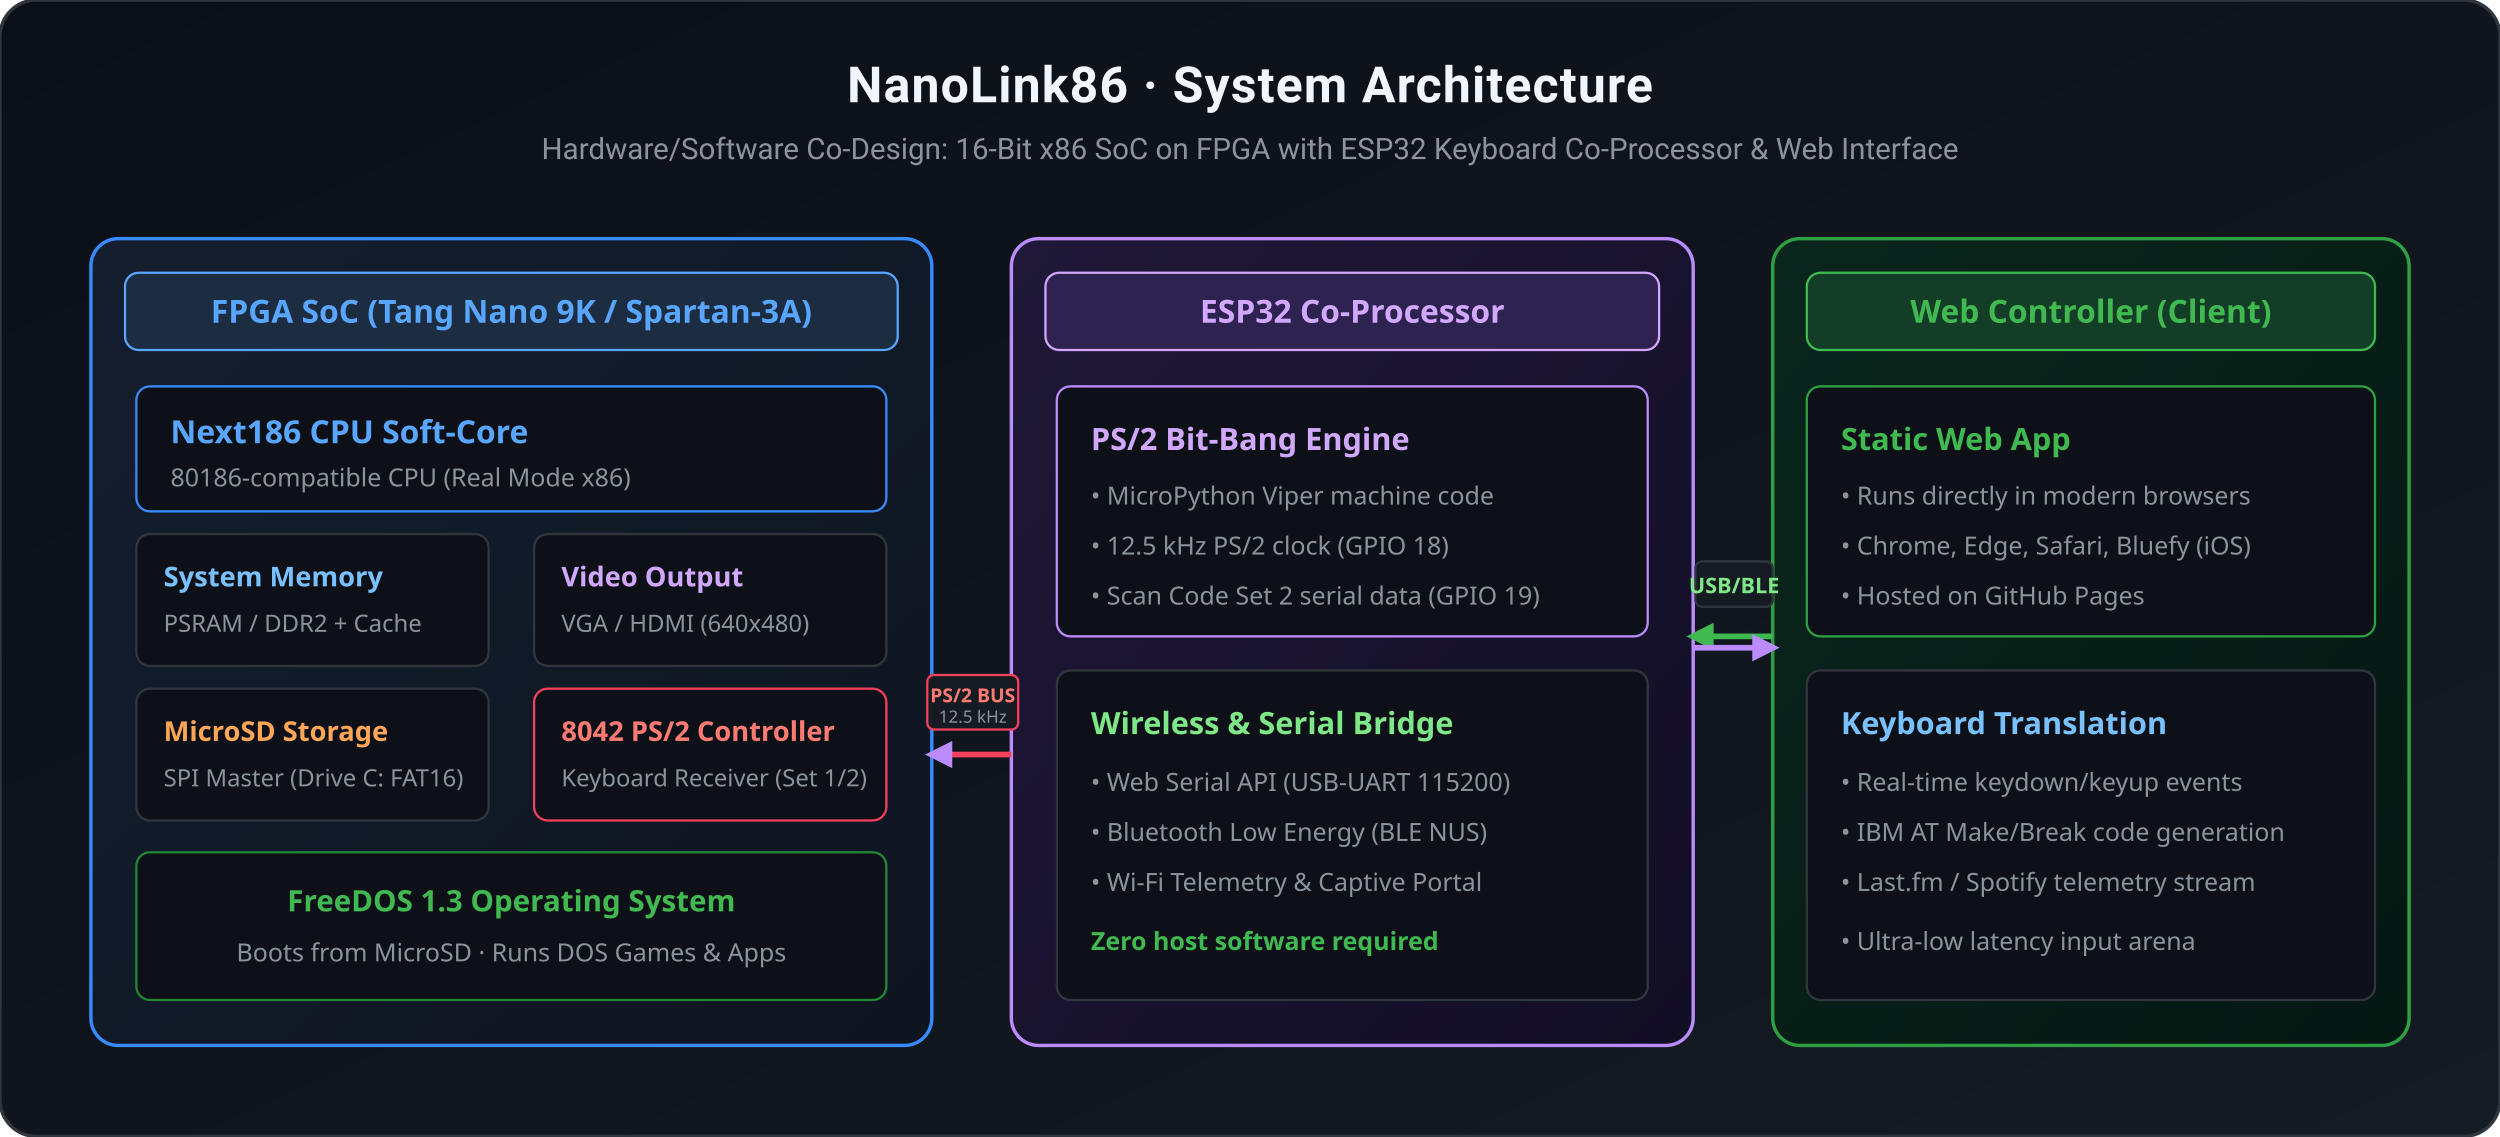
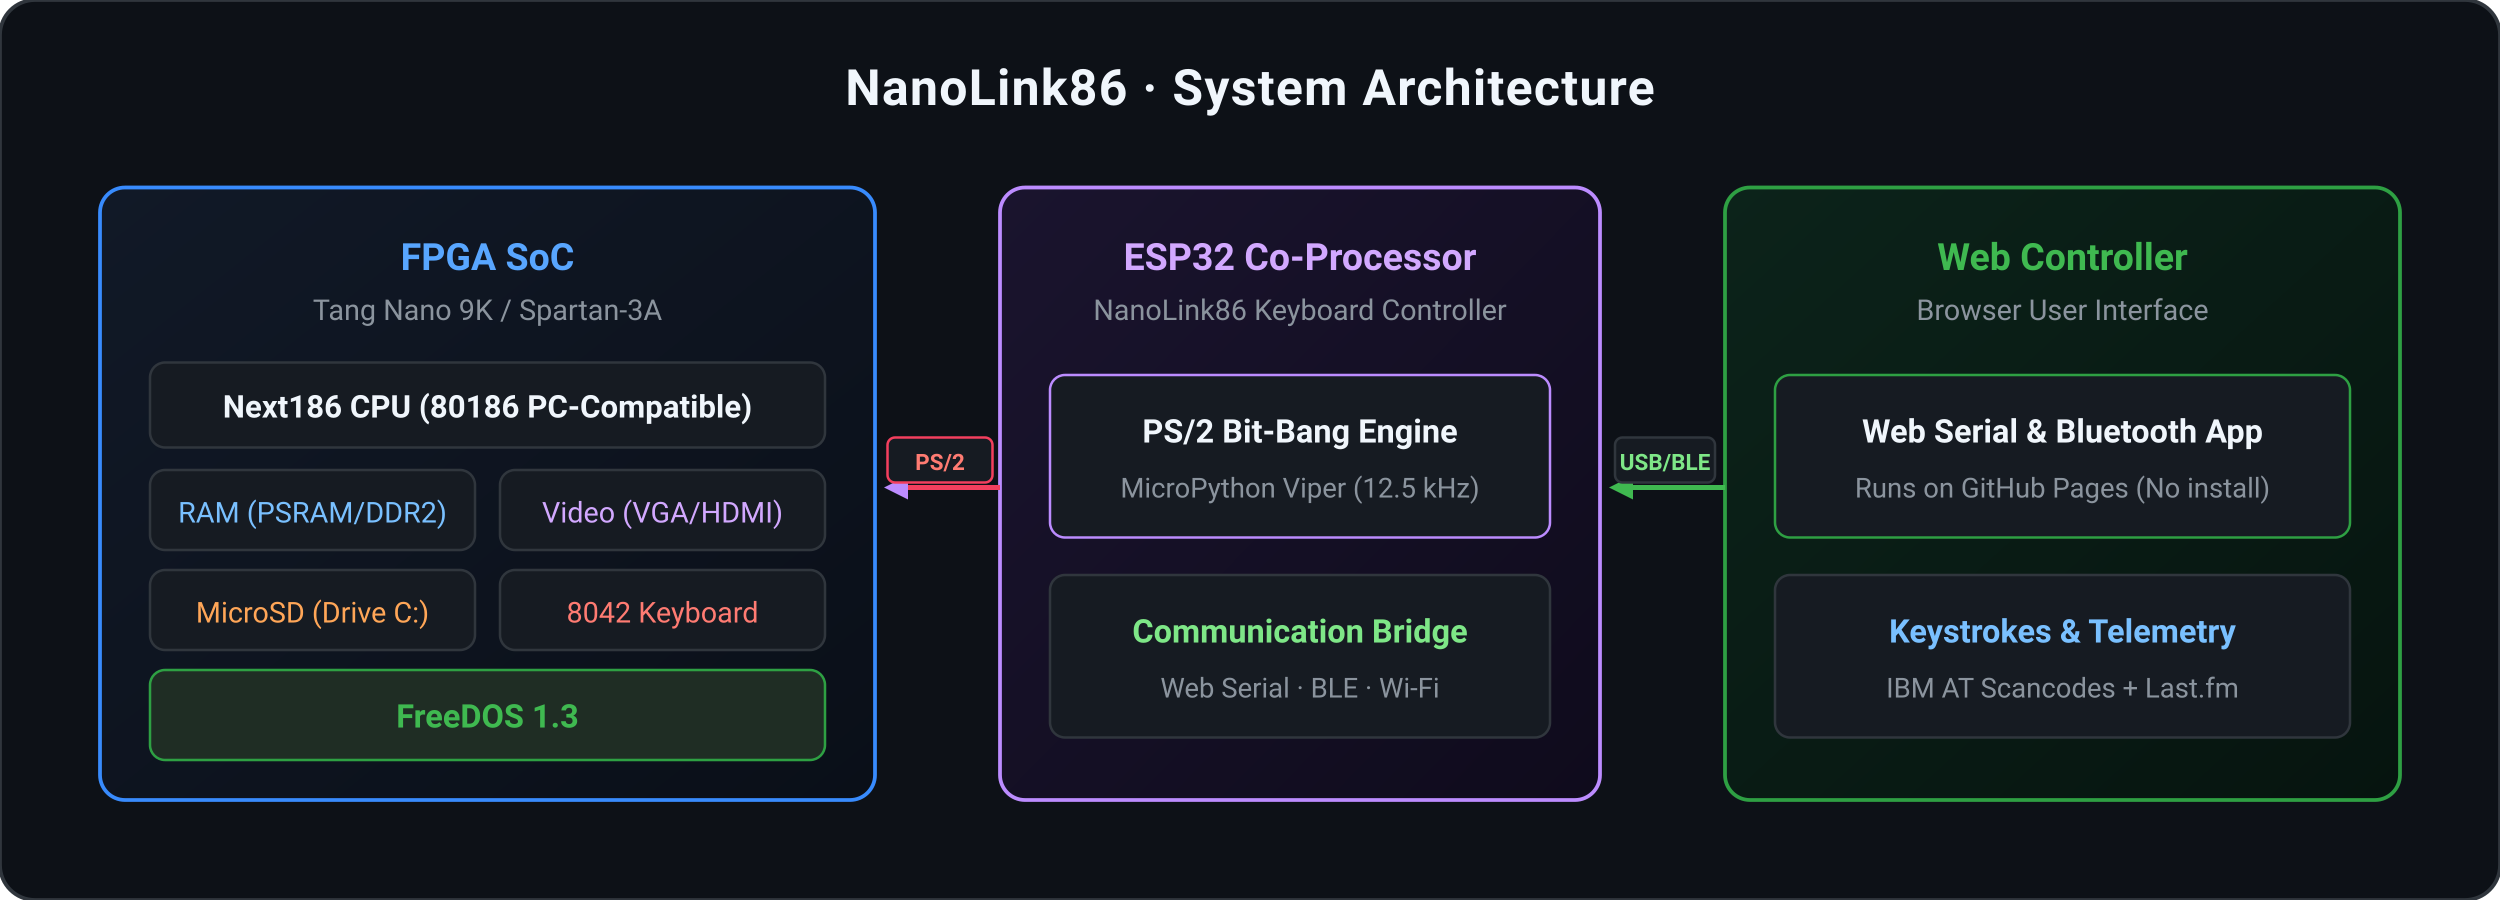
- <svg xmlns="http://www.w3.org/2000/svg" viewBox="0 0 1100 500" width="100%" height="100%">
+ <svg xmlns="http://www.w3.org/2000/svg" viewBox="0 0 1000 360" width="100%" height="100%">
  <defs>
-     <linearGradient id="bg" x1="0%" y1="0%" x2="100%" y2="100%">
-       <stop offset="0%" stop-color="#0b0f17" />
-       <stop offset="100%" stop-color="#151b23" />
+     <linearGradient id="cardFpga" x1="0%" y1="0%" x2="100%" y2="100%">
+       <stop offset="0%" stop-color="#111927" />
+       <stop offset="100%" stop-color="#0a0f18" />
    </linearGradient>
-     <linearGradient id="fpgaGrad" x1="0%" y1="0%" x2="100%" y2="100%">
-       <stop offset="0%" stop-color="#141e2e" />
-       <stop offset="100%" stop-color="#0d1520" />
+     <linearGradient id="cardEsp" x1="0%" y1="0%" x2="100%" y2="100%">
+       <stop offset="0%" stop-color="#1a142e" />
+       <stop offset="100%" stop-color="#0f0b1c" />
    </linearGradient>
-     <linearGradient id="espGrad" x1="0%" y1="0%" x2="100%" y2="100%">
-       <stop offset="0%" stop-color="#1f1838" />
-       <stop offset="100%" stop-color="#120e24" />
+     <linearGradient id="cardWeb" x1="0%" y1="0%" x2="100%" y2="100%">
+       <stop offset="0%" stop-color="#0c231a" />
+       <stop offset="100%" stop-color="#06140f" />
    </linearGradient>
-     <linearGradient id="webGrad" x1="0%" y1="0%" x2="100%" y2="100%">
-       <stop offset="0%" stop-color="#0a261d" />
-       <stop offset="100%" stop-color="#051712" />
-     </linearGradient>
-     <marker id="arrow-blue" viewBox="0 0 10 10" refX="6" refY="5" markerWidth="6" markerHeight="6" orient="auto-start-reverse">
+     <marker id="arr-green" viewBox="0 0 10 10" refX="6" refY="5" markerWidth="6" markerHeight="6" orient="auto-start-reverse">
+       <path d="M 0 1 L 8 5 L 0 9 z" fill="#3fb950" />
+     </marker>
+     <marker id="arr-purple" viewBox="0 0 10 10" refX="6" refY="5" markerWidth="6" markerHeight="6" orient="auto-start-reverse">
+       <path d="M 0 1 L 8 5 L 0 9 z" fill="#bc8cff" />
+     </marker>
+     <marker id="arr-blue" viewBox="0 0 10 10" refX="6" refY="5" markerWidth="6" markerHeight="6" orient="auto-start-reverse">
      <path d="M 0 1 L 8 5 L 0 9 z" fill="#58a6ff" />
    </marker>
-     <marker id="arrow-purple" viewBox="0 0 10 10" refX="6" refY="5" markerWidth="6" markerHeight="6" orient="auto-start-reverse">
-       <path d="M 0 1 L 8 5 L 0 9 z" fill="#bc8cff" />
-     </marker>
-     <marker id="arrow-green" viewBox="0 0 10 10" refX="6" refY="5" markerWidth="6" markerHeight="6" orient="auto-start-reverse">
-       <path d="M 0 1 L 8 5 L 0 9 z" fill="#3fb950" />
-     </marker>
  </defs>
-   <rect width="1100" height="500" fill="url(#bg)" rx="16" stroke="#30363d" stroke-width="1.5" />
-   <text x="550" y="45" fill="#f0f6fc" font-family="-apple-system, BlinkMacSystemFont, 'Segoe UI', Roboto, Helvetica, Arial, sans-serif" font-size="22" font-weight="700" text-anchor="middle" letter-spacing="0.5">
+   <rect width="1000" height="360" fill="#0d1117" rx="14" stroke="#30363d" stroke-width="1.5" />
+   <text x="500" y="42" fill="#f0f6fc" font-family="-apple-system, BlinkMacSystemFont, 'Segoe UI', Roboto, sans-serif" font-size="20" font-weight="700" text-anchor="middle" letter-spacing="0.5">
    NanoLink86 · System Architecture
  </text>
-   <text x="550" y="70" fill="#8b949e" font-family="-apple-system, BlinkMacSystemFont, 'Segoe UI', Roboto, Helvetica, Arial, sans-serif" font-size="13" text-anchor="middle">
-     Hardware/Software Co-Design: 16-Bit x86 SoC on FPGA with ESP32 Keyboard Co-Processor &amp; Web Interface
+   <rect x="40" y="75" width="310" height="245" rx="10" fill="url(#cardFpga)" stroke="#388bfd" stroke-width="1.5" />
+   <text x="195" y="108" fill="#58a6ff" font-family="-apple-system, BlinkMacSystemFont, 'Segoe UI', Roboto, sans-serif" font-size="15" font-weight="700" text-anchor="middle">
+     FPGA SoC
  </text>
-   <rect x="40" y="105" width="370" height="355" rx="12" fill="url(#fpgaGrad)" stroke="#388bfd" stroke-width="1.5" />
-   <rect x="55" y="120" width="340" height="34" rx="6" fill="#1c2d42" stroke="#58a6ff" stroke-width="1" />
-   <text x="225" y="142" fill="#58a6ff" font-family="sans-serif" font-size="14" font-weight="700" text-anchor="middle">
-     FPGA SoC (Tang Nano 9K / Spartan-3A)
+   <text x="195" y="128" fill="#8b949e" font-family="-apple-system, BlinkMacSystemFont, 'Segoe UI', Roboto, sans-serif" font-size="11.5" text-anchor="middle">
+     Tang Nano 9K / Spartan-3A
  </text>
-   <rect x="60" y="170" width="330" height="55" rx="6" fill="#0d1117" stroke="#388bfd" stroke-width="1" />
-   <text x="75" y="195" fill="#58a6ff" font-family="sans-serif" font-size="14" font-weight="700">Next186 CPU Soft-Core</text>
-   <text x="75" y="214" fill="#8b949e" font-family="sans-serif" font-size="11">80186-compatible CPU (Real Mode x86)</text>
-   <rect x="60" y="235" width="155" height="58" rx="6" fill="#0d1117" stroke="#30363d" stroke-width="1" />
-   <text x="72" y="258" fill="#79c0ff" font-family="sans-serif" font-size="12" font-weight="700">System Memory</text>
-   <text x="72" y="278" fill="#8b949e" font-family="sans-serif" font-size="10.5">PSRAM / DDR2 + Cache</text>
-   <rect x="235" y="235" width="155" height="58" rx="6" fill="#0d1117" stroke="#30363d" stroke-width="1" />
-   <text x="247" y="258" fill="#d2a8ff" font-family="sans-serif" font-size="12" font-weight="700">Video Output</text>
-   <text x="247" y="278" fill="#8b949e" font-family="sans-serif" font-size="10.5">VGA / HDMI (640x480)</text>
-   <rect x="60" y="303" width="155" height="58" rx="6" fill="#0d1117" stroke="#30363d" stroke-width="1" />
-   <text x="72" y="326" fill="#ffa657" font-family="sans-serif" font-size="12" font-weight="700">MicroSD Storage</text>
-   <text x="72" y="346" fill="#8b949e" font-family="sans-serif" font-size="10.5">SPI Master (Drive C: FAT16)</text>
-   <rect x="235" y="303" width="155" height="58" rx="6" fill="#0d1117" stroke="#f43f5e" stroke-width="1" />
-   <text x="247" y="326" fill="#ff7b72" font-family="sans-serif" font-size="12" font-weight="700">8042 PS/2 Controller</text>
-   <text x="247" y="346" fill="#8b949e" font-family="sans-serif" font-size="10.5">Keyboard Receiver (Set 1/2)</text>
-   <rect x="60" y="375" width="330" height="65" rx="6" fill="#0d1117" stroke="#238636" stroke-width="1" />
-   <text x="225" y="401" fill="#3fb950" font-family="sans-serif" font-size="13" font-weight="700" text-anchor="middle">
-     FreeDOS 1.3 Operating System
+   <rect x="60" y="145" width="270" height="34" rx="6" fill="#161b22" stroke="#30363d" stroke-width="1" />
+   <text x="195" y="167" fill="#f0f6fc" font-family="-apple-system, BlinkMacSystemFont, 'Segoe UI', Roboto, sans-serif" font-size="12.5" font-weight="600" text-anchor="middle">
+     Next186 CPU (80186 PC-Compatible)
  </text>
-   <text x="225" y="423" fill="#8b949e" font-family="sans-serif" font-size="11" text-anchor="middle">
-     Boots from MicroSD · Runs DOS Games &amp; Apps
+   <rect x="60" y="188" width="130" height="32" rx="6" fill="#161b22" stroke="#30363d" stroke-width="1" />
+   <text x="125" y="209" fill="#79c0ff" font-family="-apple-system, BlinkMacSystemFont, 'Segoe UI', Roboto, sans-serif" font-size="11.5" text-anchor="middle">
+     RAM (PSRAM/DDR2)
  </text>
-   <rect x="445" y="105" width="300" height="355" rx="12" fill="url(#espGrad)" stroke="#bc8cff" stroke-width="1.5" />
-   <rect x="460" y="120" width="270" height="34" rx="6" fill="#2d2250" stroke="#d2a8ff" stroke-width="1" />
-   <text x="595" y="142" fill="#d2a8ff" font-family="sans-serif" font-size="14" font-weight="700" text-anchor="middle">
+   <rect x="200" y="188" width="130" height="32" rx="6" fill="#161b22" stroke="#30363d" stroke-width="1" />
+   <text x="265" y="209" fill="#d2a8ff" font-family="-apple-system, BlinkMacSystemFont, 'Segoe UI', Roboto, sans-serif" font-size="11.5" text-anchor="middle">
+     Video (VGA/HDMI)
+   </text>
+   <rect x="60" y="228" width="130" height="32" rx="6" fill="#161b22" stroke="#30363d" stroke-width="1" />
+   <text x="125" y="249" fill="#ffa657" font-family="-apple-system, BlinkMacSystemFont, 'Segoe UI', Roboto, sans-serif" font-size="11.5" text-anchor="middle">
+     MicroSD (Drive C:)
+   </text>
+   <rect x="200" y="228" width="130" height="32" rx="6" fill="#161b22" stroke="#30363d" stroke-width="1" />
+   <text x="265" y="249" fill="#ff7b72" font-family="-apple-system, BlinkMacSystemFont, 'Segoe UI', Roboto, sans-serif" font-size="11.5" text-anchor="middle">
+     8042 Keyboard
+   </text>
+   <rect x="60" y="268" width="270" height="36" rx="6" fill="#1f2d24" stroke="#2ea043" stroke-width="1" />
+   <text x="195" y="291" fill="#3fb950" font-family="-apple-system, BlinkMacSystemFont, 'Segoe UI', Roboto, sans-serif" font-size="13" font-weight="700" text-anchor="middle">
+     FreeDOS 1.3
+   </text>
+   <rect x="400" y="75" width="240" height="245" rx="10" fill="url(#cardEsp)" stroke="#bc8cff" stroke-width="1.5" />
+   <text x="520" y="108" fill="#d2a8ff" font-family="-apple-system, BlinkMacSystemFont, 'Segoe UI', Roboto, sans-serif" font-size="15" font-weight="700" text-anchor="middle">
    ESP32 Co-Processor
  </text>
-   <rect x="465" y="170" width="260" height="110" rx="6" fill="#0d1117" stroke="#bc8cff" stroke-width="1" />
-   <text x="480" y="198" fill="#d2a8ff" font-family="sans-serif" font-size="13.5" font-weight="700">PS/2 Bit-Bang Engine</text>
-   <text x="480" y="222" fill="#8b949e" font-family="sans-serif" font-size="11">• MicroPython Viper machine code</text>
-   <text x="480" y="244" fill="#8b949e" font-family="sans-serif" font-size="11">• 12.5 kHz PS/2 clock (GPIO 18)</text>
-   <text x="480" y="266" fill="#8b949e" font-family="sans-serif" font-size="11">• Scan Code Set 2 serial data (GPIO 19)</text>
-   <rect x="465" y="295" width="260" height="145" rx="6" fill="#0d1117" stroke="#30363d" stroke-width="1" />
-   <text x="480" y="323" fill="#7ee787" font-family="sans-serif" font-size="13.5" font-weight="700">Wireless &amp; Serial Bridge</text>
-   <text x="480" y="348" fill="#8b949e" font-family="sans-serif" font-size="11">• Web Serial API (USB-UART 115200)</text>
-   <text x="480" y="370" fill="#8b949e" font-family="sans-serif" font-size="11">• Bluetooth Low Energy (BLE NUS)</text>
-   <text x="480" y="392" fill="#8b949e" font-family="sans-serif" font-size="11">• Wi-Fi Telemetry &amp; Captive Portal</text>
-   <text x="480" y="418" fill="#3fb950" font-family="sans-serif" font-size="11" font-weight="600">Zero host software required</text>
-   <rect x="780" y="105" width="280" height="355" rx="12" fill="url(#webGrad)" stroke="#2ea043" stroke-width="1.5" />
-   <rect x="795" y="120" width="250" height="34" rx="6" fill="#133d26" stroke="#3fb950" stroke-width="1" />
-   <text x="920" y="142" fill="#3fb950" font-family="sans-serif" font-size="14" font-weight="700" text-anchor="middle">
-     Web Controller (Client)
+   <text x="520" y="128" fill="#8b949e" font-family="-apple-system, BlinkMacSystemFont, 'Segoe UI', Roboto, sans-serif" font-size="11.5" text-anchor="middle">
+     NanoLink86 Keyboard Controller
  </text>
-   <rect x="795" y="170" width="250" height="110" rx="6" fill="#0d1117" stroke="#2ea043" stroke-width="1" />
-   <text x="810" y="198" fill="#3fb950" font-family="sans-serif" font-size="13.5" font-weight="700">Static Web App</text>
-   <text x="810" y="222" fill="#8b949e" font-family="sans-serif" font-size="11">• Runs directly in modern browsers</text>
-   <text x="810" y="244" fill="#8b949e" font-family="sans-serif" font-size="11">• Chrome, Edge, Safari, Bluefy (iOS)</text>
-   <text x="810" y="266" fill="#8b949e" font-family="sans-serif" font-size="11">• Hosted on GitHub Pages</text>
-   <rect x="795" y="295" width="250" height="145" rx="6" fill="#0d1117" stroke="#30363d" stroke-width="1" />
-   <text x="810" y="323" fill="#79c0ff" font-family="sans-serif" font-size="13.5" font-weight="700">Keyboard Translation</text>
-   <text x="810" y="348" fill="#8b949e" font-family="sans-serif" font-size="11">• Real-time keydown/keyup events</text>
-   <text x="810" y="370" fill="#8b949e" font-family="sans-serif" font-size="11">• IBM AT Make/Break code generation</text>
-   <text x="810" y="392" fill="#8b949e" font-family="sans-serif" font-size="11">• Last.fm / Spotify telemetry stream</text>
-   <text x="810" y="418" fill="#8b949e" font-family="sans-serif" font-size="11">• Ultra-low latency input arena</text>
-   <line x1="780" y1="280" x2="745" y2="280" stroke="#3fb950" stroke-width="2.5" marker-end="url(#arrow-green)" />
-   <line x1="745" y1="285" x2="780" y2="285" stroke="#bc8cff" stroke-width="2.5" marker-end="url(#arrow-purple)" />
-   <rect x="746" y="247" width="34" height="20" rx="3" fill="#161b22" stroke="#30363d" stroke-width="1" />
-   <text x="763" y="261" fill="#7ee787" font-family="sans-serif" font-size="9.5" font-weight="700" text-anchor="middle">USB/BLE</text>
-   <line x1="445" y1="332" x2="410" y2="332" stroke="#f43f5e" stroke-width="2.5" marker-end="url(#arrow-purple)" />
-   <rect x="408" y="297" width="40" height="24" rx="3" fill="#161b22" stroke="#f43f5e" stroke-width="1" />
-   <text x="428" y="309" fill="#ff7b72" font-family="sans-serif" font-size="8.5" font-weight="700" text-anchor="middle">PS/2 BUS</text>
-   <text x="428" y="318" fill="#8b949e" font-family="sans-serif" font-size="7.5" text-anchor="middle">12.5 kHz</text>
+   <rect x="420" y="150" width="200" height="65" rx="6" fill="#161b22" stroke="#bc8cff" stroke-width="1" />
+   <text x="520" y="177" fill="#f0f6fc" font-family="-apple-system, BlinkMacSystemFont, 'Segoe UI', Roboto, sans-serif" font-size="13" font-weight="600" text-anchor="middle">
+     PS/2 Bit-Bang Engine
+   </text>
+   <text x="520" y="199" fill="#8b949e" font-family="-apple-system, BlinkMacSystemFont, 'Segoe UI', Roboto, sans-serif" font-size="11" text-anchor="middle">
+     MicroPython Viper (12.5 kHz)
+   </text>
+   <rect x="420" y="230" width="200" height="65" rx="6" fill="#161b22" stroke="#30363d" stroke-width="1" />
+   <text x="520" y="257" fill="#7ee787" font-family="-apple-system, BlinkMacSystemFont, 'Segoe UI', Roboto, sans-serif" font-size="13" font-weight="600" text-anchor="middle">
+     Communication Bridge
+   </text>
+   <text x="520" y="279" fill="#8b949e" font-family="-apple-system, BlinkMacSystemFont, 'Segoe UI', Roboto, sans-serif" font-size="11" text-anchor="middle">
+     Web Serial · BLE · Wi-Fi
+   </text>
+   <rect x="690" y="75" width="270" height="245" rx="10" fill="url(#cardWeb)" stroke="#2ea043" stroke-width="1.5" />
+   <text x="825" y="108" fill="#3fb950" font-family="-apple-system, BlinkMacSystemFont, 'Segoe UI', Roboto, sans-serif" font-size="15" font-weight="700" text-anchor="middle">
+     Web Controller
+   </text>
+   <text x="825" y="128" fill="#8b949e" font-family="-apple-system, BlinkMacSystemFont, 'Segoe UI', Roboto, sans-serif" font-size="11.5" text-anchor="middle">
+     Browser User Interface
+   </text>
+   <rect x="710" y="150" width="230" height="65" rx="6" fill="#161b22" stroke="#2ea043" stroke-width="1" />
+   <text x="825" y="177" fill="#f0f6fc" font-family="-apple-system, BlinkMacSystemFont, 'Segoe UI', Roboto, sans-serif" font-size="13" font-weight="600" text-anchor="middle">
+     Web Serial &amp; Bluetooth App
+   </text>
+   <text x="825" y="199" fill="#8b949e" font-family="-apple-system, BlinkMacSystemFont, 'Segoe UI', Roboto, sans-serif" font-size="11" text-anchor="middle">
+     Runs on GitHub Pages (No install)
+   </text>
+   <rect x="710" y="230" width="230" height="65" rx="6" fill="#161b22" stroke="#30363d" stroke-width="1" />
+   <text x="825" y="257" fill="#79c0ff" font-family="-apple-system, BlinkMacSystemFont, 'Segoe UI', Roboto, sans-serif" font-size="13" font-weight="600" text-anchor="middle">
+     Keystrokes &amp; Telemetry
+   </text>
+   <text x="825" y="279" fill="#8b949e" font-family="-apple-system, BlinkMacSystemFont, 'Segoe UI', Roboto, sans-serif" font-size="11" text-anchor="middle">
+     IBM AT Scancodes + Last.fm
+   </text>
+   <line x1="690" y1="195" x2="646" y2="195" stroke="#3fb950" stroke-width="2" marker-end="url(#arr-green)" />
+   <rect x="646" y="175" width="40" height="18" rx="3" fill="#161b22" stroke="#30363d" stroke-width="1" />
+   <text x="666" y="188" fill="#7ee787" font-family="-apple-system, BlinkMacSystemFont, 'Segoe UI', Roboto, sans-serif" font-size="9" font-weight="700" text-anchor="middle">USB/BLE</text>
+   <line x1="400" y1="195" x2="356" y2="195" stroke="#f43f5e" stroke-width="2" marker-end="url(#arr-purple)" />
+   <rect x="355" y="175" width="42" height="18" rx="3" fill="#161b22" stroke="#f43f5e" stroke-width="1" />
+   <text x="376" y="188" fill="#ff7b72" font-family="-apple-system, BlinkMacSystemFont, 'Segoe UI', Roboto, sans-serif" font-size="9" font-weight="700" text-anchor="middle">PS/2</text>
</svg>
